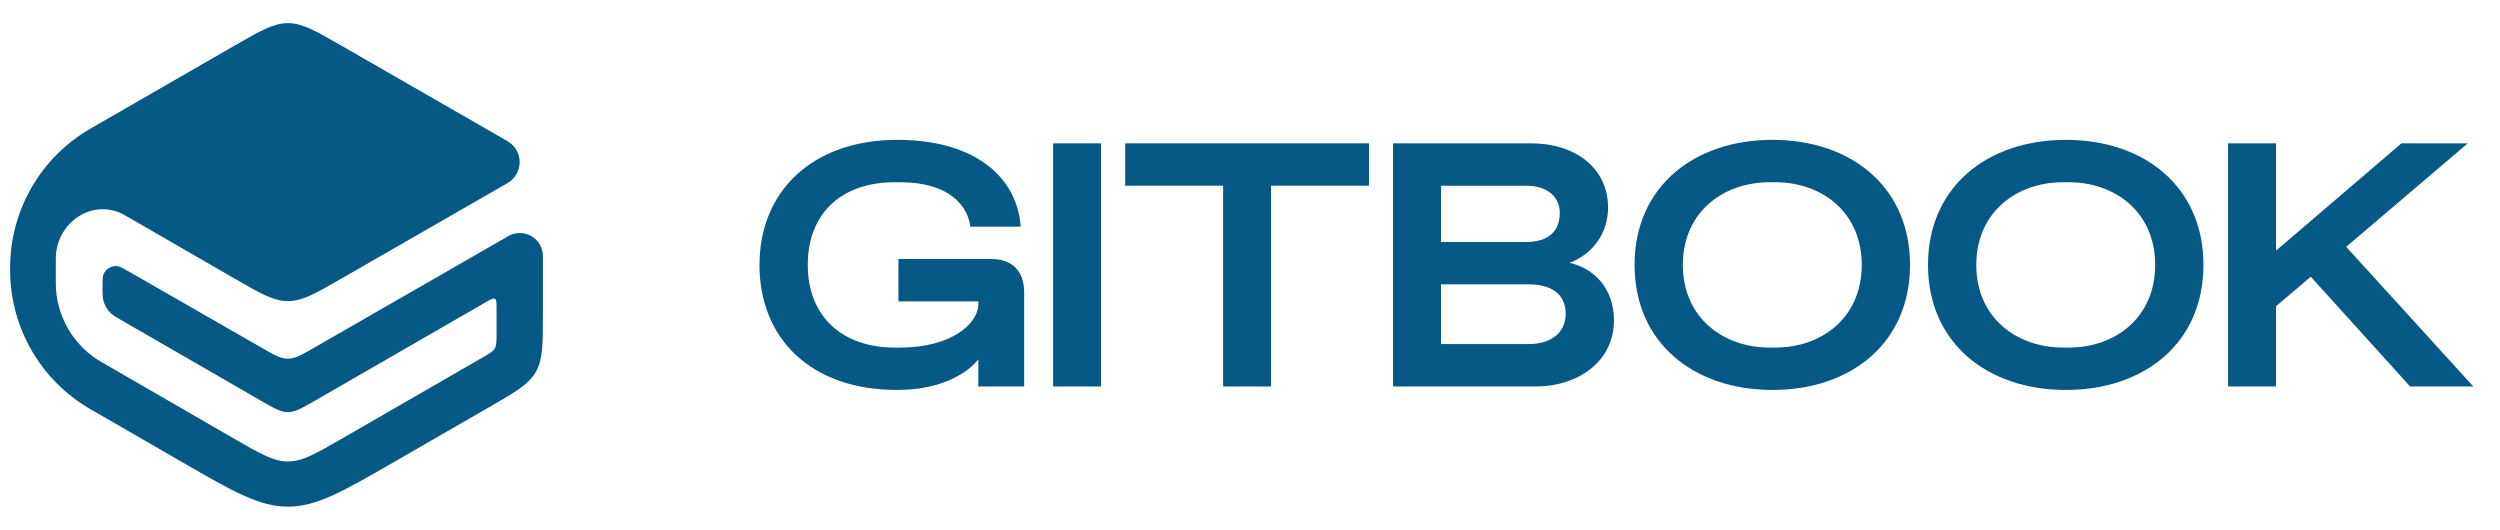
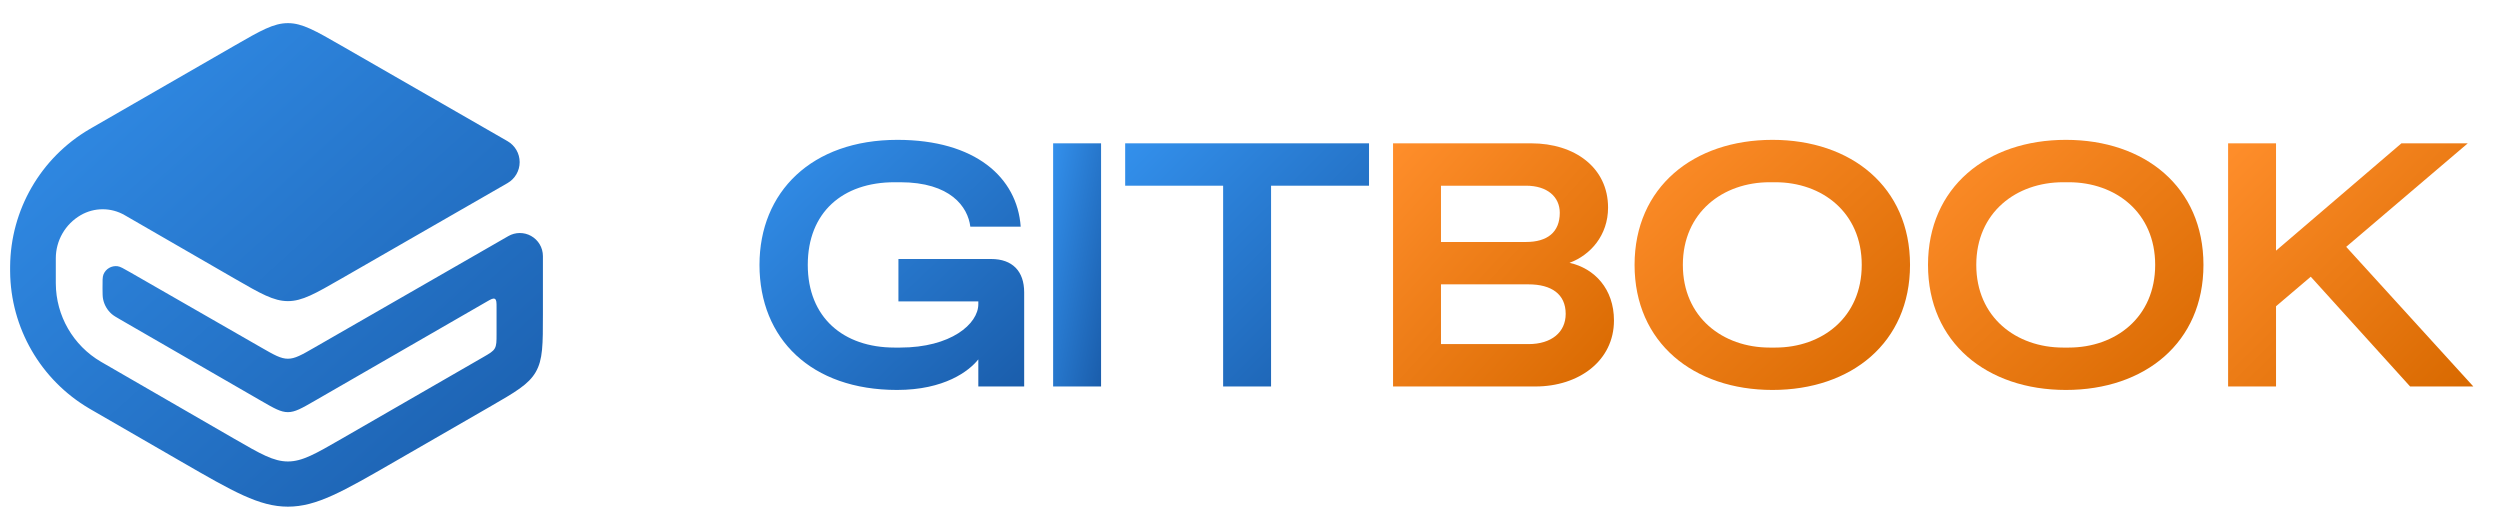
<svg xmlns="http://www.w3.org/2000/svg" width="302" height="64" viewBox="0 0 302 64" fill="none">
-   <path d="M28.33 33.649C31.477 35.465 33.05 36.373 34.778 36.375C36.506 36.377 38.081 35.471 41.231 33.66L61.31 22.118C62.217 21.597 62.775 20.631 62.775 19.586C62.775 18.54 62.217 17.575 61.31 17.053L41.224 5.507C38.077 3.698 36.504 2.794 34.778 2.795C33.051 2.795 31.479 3.701 28.334 5.512L11.066 15.456C10.938 15.53 10.874 15.567 10.814 15.602C4.916 19.055 1.271 25.358 1.223 32.193C1.222 32.262 1.222 32.336 1.222 32.484C1.222 32.631 1.222 32.705 1.223 32.774C1.271 39.601 4.907 45.899 10.796 49.355C10.855 49.39 10.919 49.427 11.047 49.501L21.863 55.746C28.166 59.385 31.317 61.204 34.778 61.205C38.239 61.206 41.391 59.389 47.696 55.754L59.114 49.172C62.272 47.352 63.85 46.442 64.717 44.942C65.584 43.442 65.584 41.62 65.584 37.975V30.936C65.584 29.925 65.036 28.993 64.153 28.501C63.298 28.025 62.257 28.032 61.408 28.52L37.995 41.978C36.424 42.881 35.639 43.333 34.777 43.333C33.915 43.333 33.129 42.882 31.558 41.98L15.711 32.884C14.918 32.428 14.521 32.2 14.202 32.159C13.475 32.066 12.776 32.473 12.499 33.151C12.378 33.449 12.38 33.907 12.385 34.822C12.389 35.495 12.391 35.832 12.454 36.142C12.595 36.836 12.96 37.465 13.493 37.931C13.731 38.139 14.023 38.307 14.606 38.644L31.549 48.423C33.124 49.332 33.912 49.787 34.777 49.787C35.642 49.787 36.43 49.333 38.006 48.425L58.773 36.454C59.311 36.144 59.58 35.989 59.782 36.105C59.984 36.222 59.984 36.532 59.984 37.154V40.347C59.984 41.258 59.984 41.713 59.767 42.089C59.551 42.464 59.156 42.691 58.367 43.146L41.238 53.02C38.085 54.837 36.508 55.746 34.778 55.745C33.047 55.745 31.471 54.834 28.32 53.014L12.294 43.757C12.243 43.727 12.218 43.712 12.194 43.699C8.834 41.735 6.761 38.143 6.742 34.252C6.741 34.224 6.741 34.195 6.741 34.136V31.205C6.741 29.056 7.886 27.071 9.744 25.993C11.387 25.041 13.412 25.04 15.057 25.988L28.33 33.649Z" fill="#075985" />
-   <path d="M108.362 47.106C97.998 47.106 91.746 40.938 91.746 32C91.746 23.188 98.04 16.894 108.404 16.894C117.803 16.894 122.881 21.426 123.3 27.384H117.216C116.922 24.993 114.824 22.014 108.74 22.014H108.069C101.774 22.014 97.579 25.664 97.579 32C97.579 38.336 101.858 41.987 108.069 41.987H108.74C114.866 41.987 118.181 39.133 118.181 36.742V36.406H108.53V31.287H119.733C122.293 31.287 123.72 32.755 123.72 35.315V46.686H118.181V43.413C117.048 44.84 114.069 47.106 108.362 47.106Z" fill="#075985" />
-   <path d="M133.009 46.686H127.218V17.314H133.009V46.686Z" fill="#075985" />
-   <path d="M153.544 46.686H147.754V22.433H135.921V17.314H165.377V22.433H153.544V46.686Z" fill="#075985" />
-   <path d="M185.484 46.686H168.28V17.314H184.981C190.226 17.314 194.254 20.251 194.254 25.077C194.254 28.433 192.114 30.825 189.596 31.748C192.617 32.42 194.967 34.895 194.967 38.714C194.967 43.581 190.729 46.686 185.484 46.686ZM174.071 22.433V29.231H184.351C186.911 29.231 188.421 28.056 188.421 25.706C188.421 23.776 186.911 22.433 184.351 22.433H174.071ZM174.071 34.35V41.567H184.645C187.414 41.567 189.135 40.14 189.135 37.916C189.135 35.525 187.414 34.35 184.645 34.35H174.071Z" fill="#075985" />
-   <path d="M214.115 47.106C204.59 47.106 197.456 41.399 197.456 32C197.456 22.601 204.59 16.894 214.115 16.894C223.639 16.894 230.731 22.601 230.731 32C230.731 41.399 223.639 47.106 214.115 47.106ZM213.779 41.987H214.45C220.115 41.987 224.898 38.336 224.898 32C224.898 25.664 220.115 22.014 214.45 22.014H213.779C208.114 22.014 203.289 25.664 203.289 32C203.289 38.336 208.114 41.987 213.779 41.987Z" fill="#075985" />
-   <path d="M249.561 47.106C240.036 47.106 232.903 41.399 232.903 32C232.903 22.601 240.036 16.894 249.561 16.894C259.086 16.894 266.177 22.601 266.177 32C266.177 41.399 259.086 47.106 249.561 47.106ZM249.225 41.987H249.897C255.561 41.987 260.345 38.336 260.345 32C260.345 25.664 255.561 22.014 249.897 22.014H249.225C243.561 22.014 238.735 25.664 238.735 32C238.735 38.336 243.561 41.987 249.225 41.987Z" fill="#075985" />
-   <path d="M298.778 46.686H291.141L279.14 33.427L274.944 36.993V46.686H269.154V17.314H274.944V30.28L290.092 17.314H298.106L283.42 29.818L298.778 46.686Z" fill="#075985" />
+   <defs>
+     <linearGradient id="gradient1" x1="0" y1="0" x2="1" y2="1">
+       <stop offset="0%" stop-color="#3390ec" />
+       <stop offset="100%" stop-color="#1a5dab" />
+     </linearGradient>
+     <linearGradient id="gradient2" x1="0" y1="0" x2="1" y2="1">
+       <stop offset="0%" stop-color="#ff8e2b" />
+       <stop offset="100%" stop-color="#d86900" />
+     </linearGradient>
+     <linearGradient id="gradient3" x1="0" y1="0" x2="1" y2="1">
+       <stop offset="0%" stop-color="#50c878" />
+       <stop offset="100%" stop-color="#0d895b" />
+     </linearGradient>
+   </defs>
+   <path d="M28.33 33.649C31.477 35.465 33.05 36.373 34.778 36.375C36.506 36.377 38.081 35.471 41.231 33.66L61.31 22.118C62.217 21.597 62.775 20.631 62.775 19.586C62.775 18.54 62.217 17.575 61.31 17.053L41.224 5.507C38.077 3.698 36.504 2.794 34.778 2.795C33.051 2.795 31.479 3.701 28.334 5.512L11.066 15.456C10.938 15.53 10.874 15.567 10.814 15.602C4.916 19.055 1.271 25.358 1.223 32.193C1.222 32.262 1.222 32.336 1.222 32.484C1.222 32.631 1.222 32.705 1.223 32.774C1.271 39.601 4.907 45.899 10.796 49.355C10.855 49.39 10.919 49.427 11.047 49.501L21.863 55.746C28.166 59.385 31.317 61.204 34.778 61.205C38.239 61.206 41.391 59.389 47.696 55.754L59.114 49.172C62.272 47.352 63.85 46.442 64.717 44.942C65.584 43.442 65.584 41.62 65.584 37.975V30.936C65.584 29.925 65.036 28.993 64.153 28.501C63.298 28.025 62.257 28.032 61.408 28.52L37.995 41.978C36.424 42.881 35.639 43.333 34.777 43.333C33.915 43.333 33.129 42.882 31.558 41.98L15.711 32.884C14.918 32.428 14.521 32.2 14.202 32.159C13.475 32.066 12.776 32.473 12.499 33.151C12.378 33.449 12.38 33.907 12.385 34.822C12.389 35.495 12.391 35.832 12.454 36.142C12.595 36.836 12.96 37.465 13.493 37.931C13.731 38.139 14.023 38.307 14.606 38.644L31.549 48.423C33.124 49.332 33.912 49.787 34.777 49.787C35.642 49.787 36.43 49.333 38.006 48.425L58.773 36.454C59.311 36.144 59.58 35.989 59.782 36.105C59.984 36.222 59.984 36.532 59.984 37.154V40.347C59.984 41.258 59.984 41.713 59.767 42.089C59.551 42.464 59.156 42.691 58.367 43.146L41.238 53.02C38.085 54.837 36.508 55.746 34.778 55.745C33.047 55.745 31.471 54.834 28.32 53.014L12.294 43.757C12.243 43.727 12.218 43.712 12.194 43.699C8.834 41.735 6.761 38.143 6.742 34.252C6.741 34.224 6.741 34.195 6.741 34.136V31.205C6.741 29.056 7.886 27.071 9.744 25.993C11.387 25.041 13.412 25.04 15.057 25.988L28.33 33.649Z" fill="url(#gradient1)" />
+   <path d="M108.362 47.106C97.998 47.106 91.746 40.938 91.746 32C91.746 23.188 98.04 16.894 108.404 16.894C117.803 16.894 122.881 21.426 123.3 27.384H117.216C116.922 24.993 114.824 22.014 108.74 22.014H108.069C101.774 22.014 97.579 25.664 97.579 32C97.579 38.336 101.858 41.987 108.069 41.987H108.74C114.866 41.987 118.181 39.133 118.181 36.742V36.406H108.53V31.287H119.733C122.293 31.287 123.72 32.755 123.72 35.315V46.686H118.181V43.413C117.048 44.84 114.069 47.106 108.362 47.106Z" fill="url(#gradient1)" />
+   <path d="M133.009 46.686H127.218V17.314H133.009V46.686Z" fill="url(#gradient1)" />
+   <path d="M153.544 46.686H147.754V22.433H135.921V17.314H165.377V22.433H153.544V46.686Z" fill="url(#gradient1)" />
+   <path d="M185.484 46.686H168.28V17.314H184.981C190.226 17.314 194.254 20.251 194.254 25.077C194.254 28.433 192.114 30.825 189.596 31.748C192.617 32.42 194.967 34.895 194.967 38.714C194.967 43.581 190.729 46.686 185.484 46.686ZM174.071 22.433V29.231H184.351C186.911 29.231 188.421 28.056 188.421 25.706C188.421 23.776 186.911 22.433 184.351 22.433H174.071ZM174.071 34.35V41.567H184.645C187.414 41.567 189.135 40.14 189.135 37.916C189.135 35.525 187.414 34.35 184.645 34.35H174.071Z" fill="url(#gradient2)" />
+   <path d="M214.115 47.106C204.59 47.106 197.456 41.399 197.456 32C197.456 22.601 204.59 16.894 214.115 16.894C223.639 16.894 230.731 22.601 230.731 32C230.731 41.399 223.639 47.106 214.115 47.106ZM213.779 41.987H214.45C220.115 41.987 224.898 38.336 224.898 32C224.898 25.664 220.115 22.014 214.45 22.014H213.779C208.114 22.014 203.289 25.664 203.289 32C203.289 38.336 208.114 41.987 213.779 41.987Z" fill="url(#gradient2)" />
+   <path d="M249.561 47.106C240.036 47.106 232.903 41.399 232.903 32C232.903 22.601 240.036 16.894 249.561 16.894C259.086 16.894 266.177 22.601 266.177 32C266.177 41.399 259.086 47.106 249.561 47.106ZM249.225 41.987H249.897C255.561 41.987 260.345 38.336 260.345 32C260.345 25.664 255.561 22.014 249.897 22.014H249.225C243.561 22.014 238.735 25.664 238.735 32C238.735 38.336 243.561 41.987 249.225 41.987Z" fill="url(#gradient2)" />
+   <path d="M298.778 46.686H291.141L279.14 33.427L274.944 36.993V46.686H269.154V17.314H274.944V30.28L290.092 17.314H298.106L283.42 29.818L298.778 46.686Z" fill="url(#gradient2)" />
</svg>
